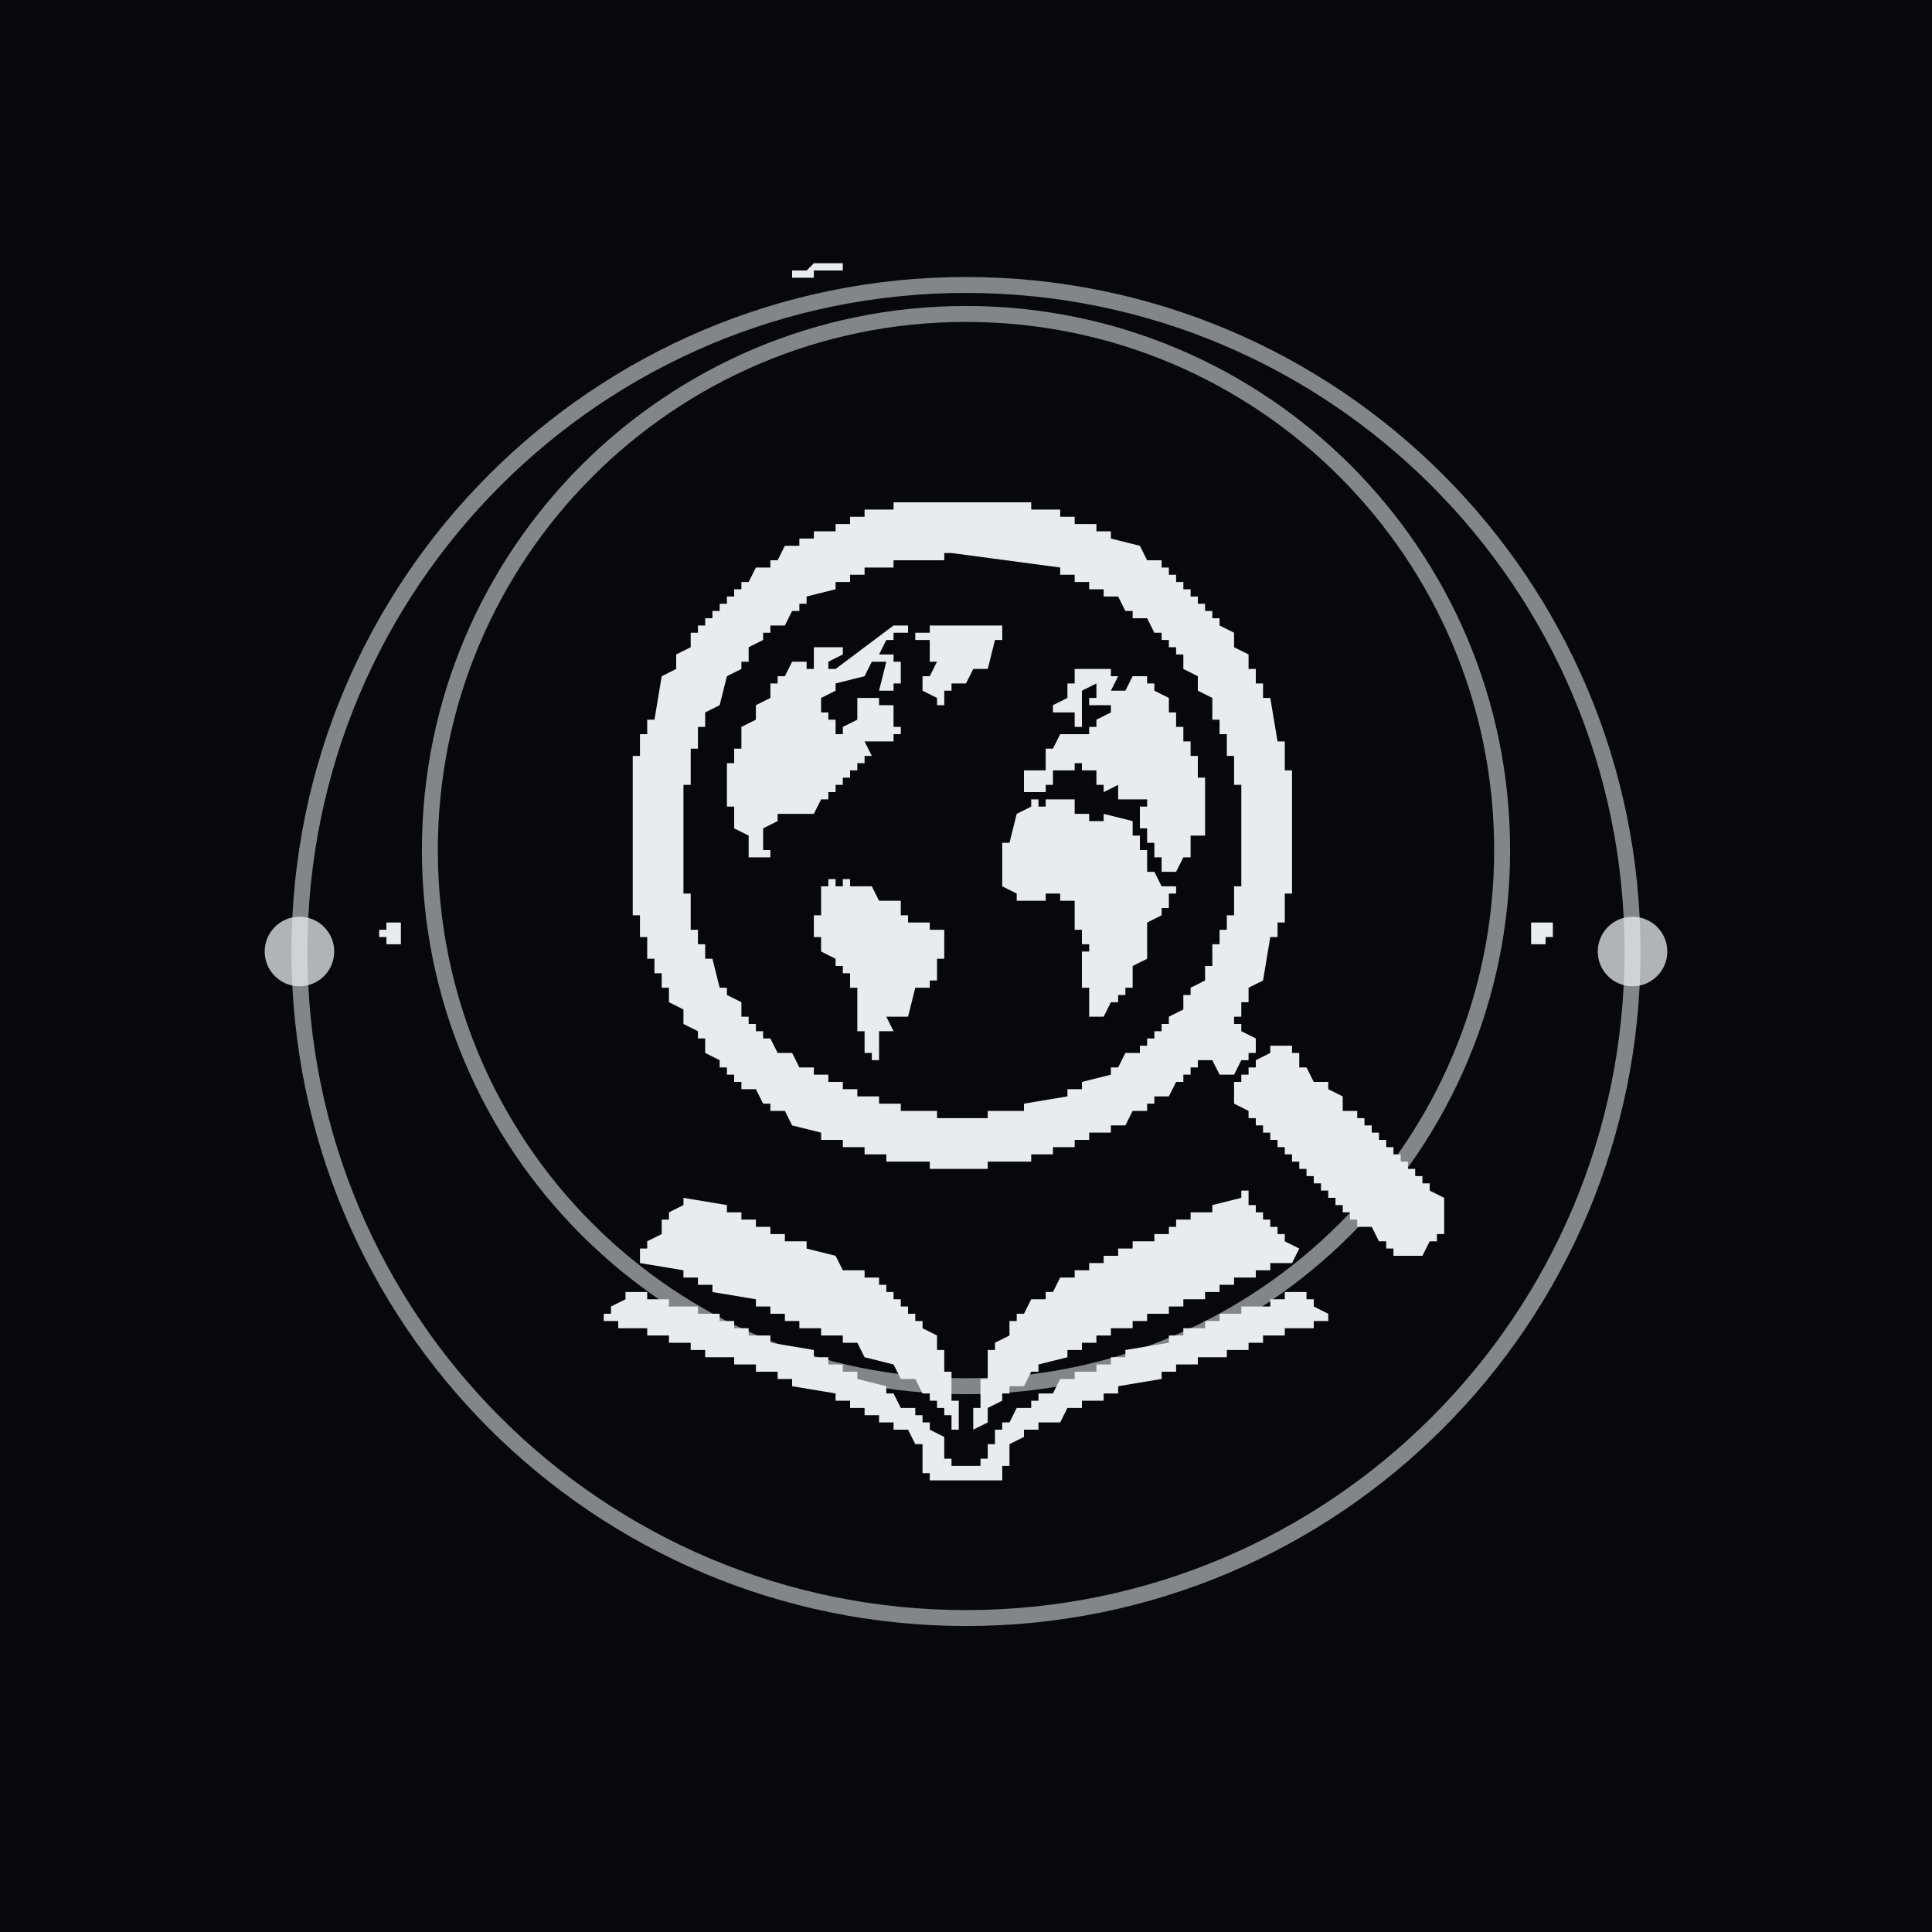
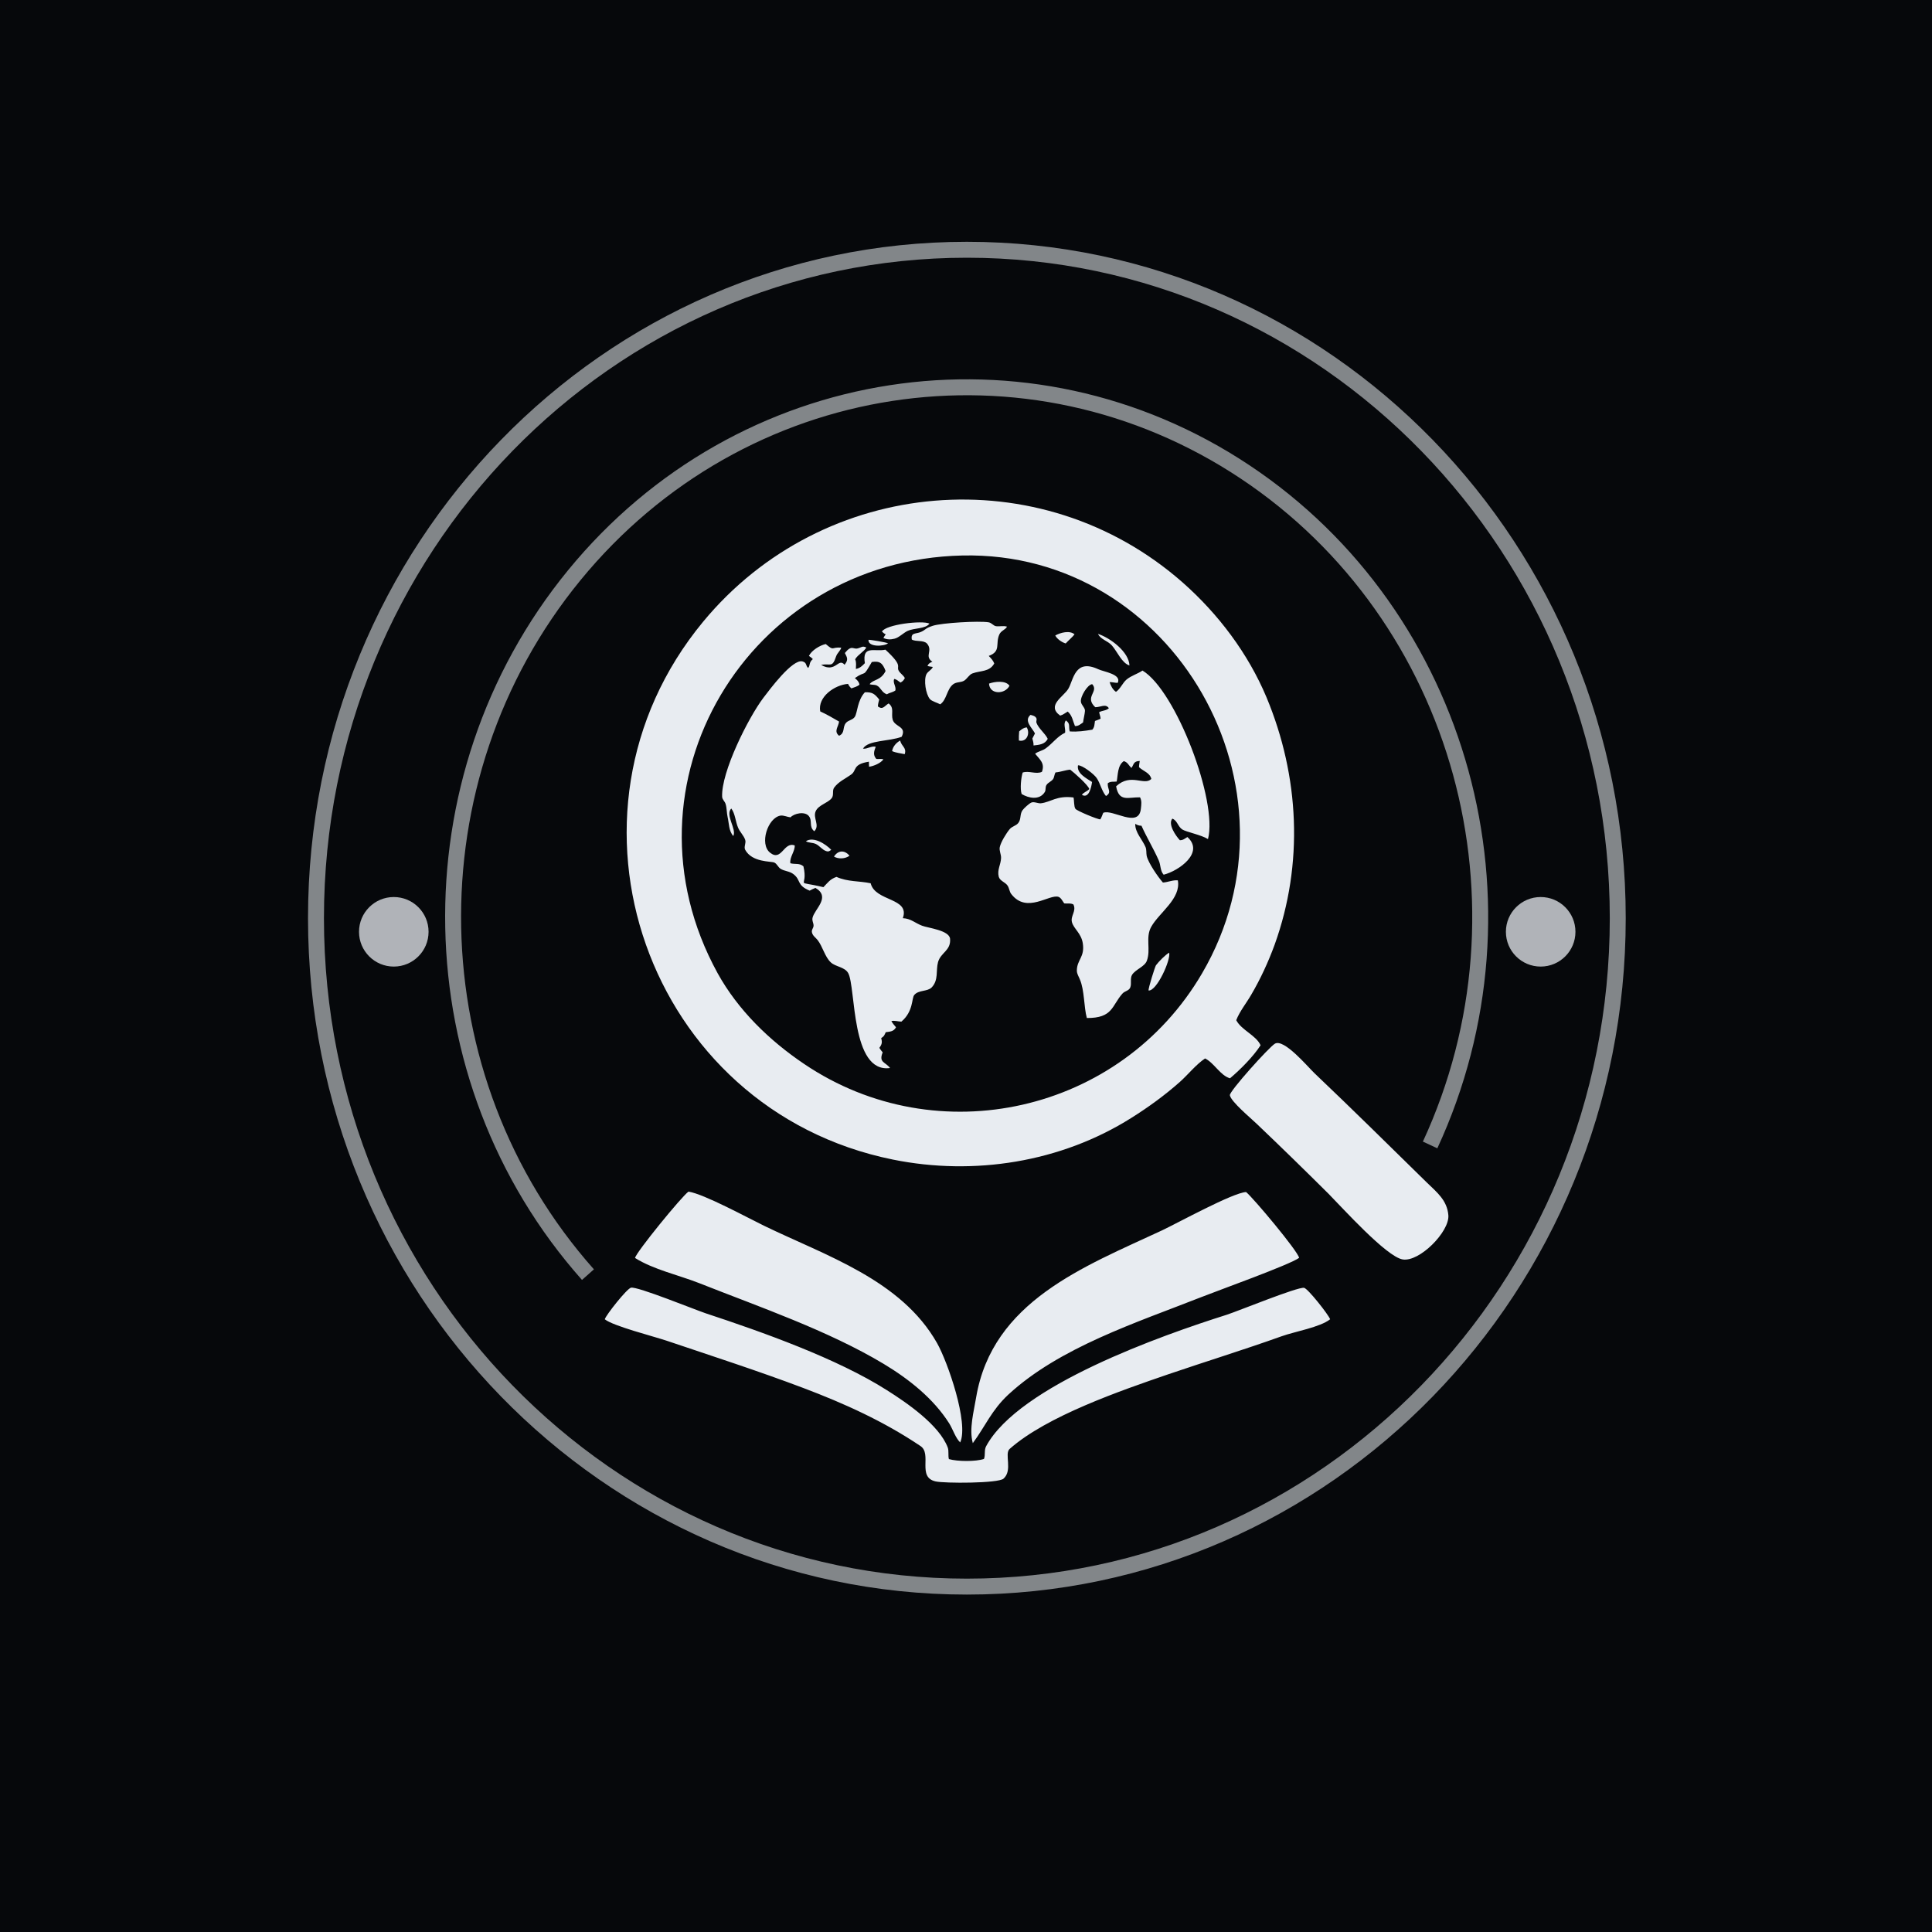
<svg xmlns="http://www.w3.org/2000/svg" width="32" height="32" viewBox="0 0 128 128">
  <rect width="128" height="128" rx="0" fill="#06080b" />
  <g color="#e8ecf1" transform="translate(2.56 2.56) scale(0.96)">
    <g fill="none" stroke="currentColor" stroke-width="1.1" opacity="0.55">
-       <circle cx="64" cy="63" r="46" />
-       <circle cx="64" cy="56" r="37" />
+       <ellipse cx="64.06" cy="60.7" rx="44.92" ry="46.13" />
+       <path d="M37.91 85.3 A35.44 36.55 0 1 1 96.03 76.35" />
    </g>
    <g fill="currentColor" opacity="0.75">
-       <circle cx="18" cy="63" r="2.4" />
-       <circle cx="110" cy="63" r="2.4" />
+       <circle cx="24.51" cy="61.64" r="2.4" />
+       <circle cx="103.66" cy="61.64" r="2.4" />
    </g>
-     <path fill="currentColor" fill-rule="evenodd" d="M59 32 L68.5 32 L68.5 32.5 L70.5 32.5 L70.5 33 L71.5 33 L71.5 33.5 L73 33.5 L73 34 L74 34 L74 34.5 L76 35 L76.5 36 L77.5 36 L77.5 36.5 L78 36.5 L78 37 L78.5 37 L78.5 37.5 L79 37.5 L79 38 L79.5 38 L79.5 38.5 L80 38.5 L80 39 L80.5 39 L80.5 39.5 L81 39.5 L81 40 L81.5 40 L81.5 40.5 L82.5 41 L82.5 42 L83.5 42.5 L83.5 43.5 L84 43.5 L84 44.5 L84.5 44.5 L84.5 45.5 L85 45.5 L85.5 48.5 L86 48.5 L86 50.5 L86.5 50.5 L86.5 59 L86 59 L86 61 L85.5 61 L85.5 62 L85 62 L84.5 65 L83.5 65.5 L83.5 66.5 L83 66.5 L83 67.5 L82.5 67.5 L82.5 68 L83 68 L83 68.5 L84 69 L84 70 L83.5 70 L83.5 70.5 L83 70.5 L82.5 71.5 L81.5 71.5 L81 70.5 L80 70.5 L80 71 L79.5 71 L79.5 71.5 L79 71.5 L79 72 L78.5 72 L78 73 L77 73 L77 73.5 L76.5 73.5 L76.5 74 L75.5 74 L75 75 L74 75 L74 75.5 L72.5 75.5 L72.5 76 L71.5 76 L71.5 76.5 L70 76.5 L70 77 L68.5 77 L68.5 77.5 L65.5 77.5 L65.5 78 L61.5 78 L61.5 77.5 L58.5 77.5 L58.5 77 L57 77 L57 76.5 L55.5 76.5 L55.5 76 L54 76 L54 75.5 L52 75 L51.5 74 L50.5 74 L50.5 73.5 L50 73.5 L49.5 72.5 L48.5 72.5 L48.5 72 L48 72 L48 71.5 L47.5 71.5 L47.5 71 L47 71 L47 70.5 L46 70 L46 69 L45.5 69 L45.5 68.5 L44.5 68 L44.5 67 L43.5 66.5 L43.5 65.5 L43 65.5 L43 64.5 L42.5 64.5 L42.5 63.5 L42 63.5 L42 62 L41.5 62 L41.5 60.5 L41 60.5 L41 49.5 L41.5 49.5 L41.5 48 L42 48 L42 47 L42.5 47 L43 44 L44 43.5 L44 42.5 L45 42 L45 41 L45.5 41 L45.5 40.5 L46 40.5 L46 40 L46.5 40 L46.5 39.5 L47 39.5 L47 39 L47.5 39 L47.5 38.5 L48 38.5 L48 38 L48.5 38 L48.5 37.5 L49 37.5 L49.5 36.5 L50.5 36.5 L50.5 36 L51 36 L51.5 35 L52.5 35 L52.5 34.5 L53.5 34.5 L53.5 34 L55 34 L55 33.5 L56 33.5 L56 33 L57 33 L57 32.5 L59 32.5 Z M62.5 35.5 L62.5 36 L59 36 L59 36.5 L57 36.5 L57 37 L56 37 L56 37.5 L55 37.5 L55 38 L53 38.5 L53 39 L52.5 39 L52.5 39.5 L52 39.5 L51.5 40.5 L50.5 40.5 L50.5 41 L50 41 L50 41.5 L49 42 L49 43 L48.5 43 L48.5 43.5 L47.5 44 L47 46 L46 46.5 L46 47.5 L45.5 47.5 L45.5 49 L45 49 L45 51.5 L44.5 51.5 L44.5 59 L45 59 L45 61.5 L45.5 61.5 L45.5 62.5 L46 62.5 L46 63.5 L46.5 63.5 L47 65.5 L47.5 65.5 L47.5 66 L48.5 66.5 L48.5 67.5 L49 67.5 L49 68 L49.5 68 L49.5 68.5 L50 68.5 L50 69 L50.5 69 L51 70 L52 70 L52.5 71 L53.5 71 L53.5 71.5 L54.5 71.5 L54.5 72 L55.5 72 L55.5 72.5 L56.5 72.5 L56.5 73 L58 73 L58 73.5 L59.5 73.5 L59.5 74 L62 74 L62 74.5 L65.5 74.5 L65.5 74 L68 74 L68 73.5 L71 73 L71 72.5 L72 72.5 L72 72 L74 71.5 L74 71 L74.5 71 L75 70 L76 70 L76 69.5 L76.5 69.5 L76.5 69 L77 69 L77 68.5 L77.5 68.5 L77.5 68 L78 68 L78 67.5 L79 67 L79 66 L79.5 66 L79.5 65.5 L80.5 65 L80.5 64 L81 64 L81 62.5 L81.5 62.5 L81.5 61.5 L82 61.5 L82 60.5 L82.5 60.5 L82.5 58.5 L83 58.5 L83 51.5 L82.5 51.5 L82.5 49.5 L82 49.5 L82 48 L81.5 48 L81.5 47 L81 47 L81 45.5 L80 45 L80 44 L79 43.5 L79 42.5 L78.5 42.5 L78.5 42 L78 42 L78 41.5 L77.5 41.5 L77.5 41 L77 41 L76.5 40 L75.5 40 L75.5 39.5 L75 39.5 L74.5 38.5 L73.5 38.5 L73.5 38 L72.5 38 L72.5 37.5 L71.5 37.5 L71.5 37 L70.5 37 L70.5 36.5 L63 35.5 Z M68.5 52.5 L69 52.5 L69 53 L69.5 53 L69.5 52.5 L71.5 52.5 L71.5 53.5 L72.5 53.5 L72.5 54 L73.5 54 L73.5 53.5 L75.5 54 L75.5 55 L76 55 L76 56 L76.5 56 L76.5 57.5 L77 57.5 L77.5 58.5 L78.5 58.5 L78.5 59 L78 59 L78 60 L77.5 60 L77.5 60.5 L76.5 61 L76.5 63.5 L75.5 64 L75.5 65.5 L75 65.5 L75 66 L74.5 66 L74.5 66.5 L74 66.5 L73.5 67.5 L72.5 67.5 L72.5 65.5 L72 65.5 L72 63 L72.5 63 L72.5 62.5 L72 62.5 L72 61.5 L71.5 61.5 L71.5 59.5 L70.5 59.5 L70.5 59 L69.5 59 L69.5 59.5 L67.5 59.5 L67.5 59 L66.5 58.5 L66.5 55.5 L67 55.5 L67.5 53.5 L68.5 53 Z M59 40.5 L60 40.5 L60 41 L59 41 L59 41.5 L58.5 41.5 L58 42.5 L59 42.5 L59 43 L59.5 43 L59.5 44.5 L59 44.5 L59 45 L58 45 L58.5 43 L57.5 43 L57 44 L55 44.5 L55 45 L54 45.5 L54 46.5 L54.5 46.5 L54.5 47 L55 47 L55 48 L55.5 48 L55.5 47.5 L56.5 47 L56.5 45.5 L58 45.5 L58 46 L59 46 L59 47.5 L59.5 47.5 L59.5 48 L59 48 L59 48.5 L57 48.5 L57.5 49.5 L57 49.5 L57 50 L56.5 50 L56.5 50.5 L56 50.5 L56 51 L55.5 51 L55.5 51.5 L55 51.5 L55 52 L54.5 52 L54.5 52.5 L54 52.5 L53.5 53.5 L51 53.5 L51 54 L50 54.5 L50 56 L50.5 56 L50.5 56.5 L49 56.5 L49 55 L48 54.5 L48 53 L47.5 53 L47.5 50 L48 50 L48 49 L48.5 49 L48.5 47.5 L49.5 47 L49.5 46 L50.5 45.5 L50.5 44.5 L51 44.5 L51 44 L51.5 44 L52 43 L53 43 L53 43.5 L53.5 43.5 L53.5 42 L55.5 42 L55.5 42.5 L54.5 43 L54.5 43.5 L55 43.5 Z M71.5 43.5 L74 43.5 L74 44 L74.5 44 L74 45 L75 45 L75.5 44 L76.5 44 L76.5 44.5 L77 44.5 L77 45 L78 45.5 L78 46.5 L78.5 46.5 L78.5 47.5 L79 47.5 L79 48.5 L79.5 48.5 L79.5 49.5 L80 49.5 L80 51 L80.5 51 L80.5 55 L79.5 55 L79.5 56.5 L79 56.5 L78.5 57.5 L77.5 57.5 L77.5 56.5 L77 56.5 L77 55.5 L76.5 55.5 L76.5 54.5 L76 54.5 L76 53 L76.5 53 L76.5 52.5 L74.5 52.5 L74.5 51.5 L73.5 52 L73.5 51.5 L73 51.5 L73 50.5 L72 50.5 L72 50 L71.5 50 L71.5 50.5 L70 50.5 L70 51.5 L69.5 51.5 L69.5 52 L68 52 L68 50.5 L69.5 50.5 L69.5 49 L70 49 L70.5 48 L72.5 48 L72.5 47.5 L73 47.5 L73 47 L74 46.5 L74 46 L72.5 46 L72.5 45.5 L73 45.5 L73 44.5 L72 45 L72 47.5 L71.5 47.5 L71.5 46.5 L70 46.5 L70 46 L71 45.5 L71 44.5 L71.5 44.5 L71.5 44 Z M54.5 58 L55 58 L55 58.5 L55.5 58.5 L55.5 58 L56 58 L56 58.5 L57.5 58.5 L58 59.5 L59.5 59.5 L59.5 60.5 L60 60.5 L60 61 L61.5 61 L61.5 61.5 L62.5 61.5 L62.5 63.5 L62 63.5 L62 65 L61.5 65 L61.5 65.5 L60.5 65.5 L60 67.5 L58.5 67.5 L59 68.5 L58 68.5 L58 70.5 L57.5 70.5 L57.5 70 L57 70 L57 68.5 L56.5 68.5 L56.5 65.5 L56 65.5 L56 64.5 L55.5 64.5 L55.5 64 L55 64 L55 63.5 L54 63 L54 62 L53.5 62 L53.5 60.5 L54 60.5 L54 58.5 L54.5 58.5 Z M61.5 40.5 L66.5 40.5 L66.5 41.5 L66 41.5 L65.5 43.5 L64.5 43.5 L64 44.5 L63 44.5 L63 45 L62.5 45 L62.5 46 L62 46 L62 45.5 L61 45 L61 44 L61.5 44 L62 43 L61.5 43 L61.5 41.5 L60.5 41.5 L60.5 41 L61.5 41 Z M103 61 L104.5 61 L104.5 62 L104 62 L104 62.5 L103 62.5 L103 61.5 Z M53.5 15.5 L55.5 15.5 L55.5 16 L53.5 16 L53.5 16.5 L52 16.5 L52 16 L53 16 Z M24 61 L25 61 L25 62.5 L24 62.5 L24 62 L23.5 62 L23.5 61.5 L24 61.5 Z" />
-     <path fill="currentColor" fill-rule="evenodd" d="M40.5 86.5 L42 86.5 L42 87 L43.5 87 L43.5 87.5 L45.5 87.5 L45.5 88 L47 88 L47 88.5 L48 88.5 L48 89 L49 89 L49 89.5 L50.5 89.5 L50.5 90 L53.5 90.5 L53.5 91 L54.5 91 L54.5 91.5 L55.5 91.5 L55.5 92 L56.5 92 L56.5 92.5 L58.5 93 L58.5 93.5 L59 93.5 L59.5 94.5 L60.5 94.5 L60.5 95 L61 95 L61 95.5 L61.5 95.5 L61.5 96 L62.5 96.5 L62.5 98 L63 98 L63 98.5 L65 98.5 L65 98 L65.5 98 L65.5 97 L66 97 L66 96 L66.5 96 L66.5 95.5 L67 95.5 L67.5 94.5 L68.5 94.5 L68.5 94 L69 94 L69 93.5 L70 93.5 L70.5 92.5 L71.5 92.5 L71.5 92 L73 92 L73 91.5 L74 91.5 L74 91 L75 91 L75 90.5 L78 90 L78 89.5 L79 89.5 L79 89 L80.5 89 L80.5 88.5 L81.5 88.5 L81.5 88 L83 88 L83 87.5 L85 87.5 L85 87 L86 87 L86 86.5 L87.5 86.5 L87.5 87 L88 87 L88 87.5 L89 88 L89 88.5 L88 88.5 L88 89 L86 89 L86 89.5 L84.5 89.5 L84.5 90 L83.5 90 L83.5 90.5 L82 90.5 L82 91 L80 91 L80 91.5 L78.5 91.5 L78.5 92 L77.5 92 L77.5 92.5 L74.5 93 L74.5 93.5 L73.5 93.5 L73.5 94 L72 94 L72 94.5 L71 94.5 L70.5 95.5 L69 95.5 L69 96 L68 96 L68 96.5 L67 97 L67 98.5 L66.5 98.5 L66.5 99.5 L61.5 99.5 L61.5 99 L61 99 L61 97 L60.5 97 L60 96 L59 96 L59 95.5 L58 95.5 L58 95 L57 95 L57 94.5 L56 94.5 L56 94 L55 94 L55 93.5 L52 93 L52 92.5 L51 92.5 L51 92 L49.5 92 L49.5 91.5 L48 91.5 L48 91 L46 91 L46 90.5 L45 90.5 L45 90 L43.5 90 L43.5 89.5 L42 89.5 L42 89 L40 89 L40 88.5 L39 88.5 L39 88 L39.5 88 L39.5 87.5 L40.5 87 Z M44.5 80 L47.5 80.5 L47.5 81 L48.5 81 L48.5 81.5 L49.5 81.5 L49.5 82 L50.5 82 L50.5 82.5 L51.5 82.5 L51.5 83 L53 83 L53 83.5 L55 84 L55.5 85 L57 85 L57 85.5 L58 85.5 L58 86 L58.5 86 L58.5 86.5 L59 86.5 L59 87 L59.5 87 L59.5 87.5 L60 87.5 L60 88 L60.5 88 L60.5 88.5 L61 88.5 L61 89 L62 89.5 L62 90.5 L62.5 90.5 L62.5 92 L63 92 L63 94 L63.5 94 L63.5 96 L63 96 L63 95 L62.5 95 L62.5 94.5 L62 94.5 L62 94 L61.5 94 L61.5 93.5 L61 93.5 L60.5 92.5 L59.5 92.5 L59 91.5 L57 91 L56.5 90 L55.5 90 L55.5 89.5 L54 89.5 L54 89 L52.5 89 L52.5 88.5 L51.5 88.5 L51.5 88 L50.5 88 L50.5 87.5 L49.5 87.5 L49.5 87 L46.5 86.5 L46.5 86 L45.5 86 L45.5 85.5 L44.5 85.5 L44.5 85 L41.5 84.5 L41.5 83.5 L42 83.5 L42 83 L43 82.5 L43 81.5 L43.5 81.5 L43.5 81 L44.5 80.5 Z M83 79.5 L83.5 79.5 L83.5 80.5 L84 80.5 L84 81 L84.5 81 L84.5 81.5 L85 81.5 L85 82 L85.5 82 L85.5 82.5 L86 82.5 L86 83 L87 83.5 L86.5 84.5 L85 84.5 L85 85 L84 85 L84 85.5 L82.5 85.5 L82.5 86 L81.5 86 L81.5 86.5 L80.5 86.5 L80.5 87 L79 87 L79 87.5 L78 87.5 L78 88 L76.5 88 L76.5 88.5 L75.5 88.5 L75.5 89 L74 89 L74 89.5 L73 89.5 L73 90 L72 90 L72 90.5 L71 90.5 L71 91 L69 91.5 L69 92 L68.5 92 L68 93 L67 93 L67 93.5 L66.5 93.5 L66.5 94 L65.5 94.5 L65.5 95.5 L64.5 96 L64.5 94.5 L65 94.5 L65 92.5 L65.5 92.5 L65.5 90.5 L66 90.5 L66 90 L67 89.5 L67 88.5 L67.5 88.5 L67.5 88 L68 88 L68.5 87 L69.5 87 L69.5 86.5 L70 86.5 L70.5 85.5 L71.5 85.5 L71.5 85 L72.5 85 L72.5 84.5 L73.5 84.5 L73.5 84 L74.5 84 L74.5 83.5 L75.5 83.5 L75.5 83 L77 83 L77 82.5 L78 82.5 L78 82 L78.5 82 L78.5 81.5 L79.5 81.5 L79.5 81 L81 81 L81 80.5 L83 80 Z M85 69.5 L86.5 69.5 L86.5 70 L87 70 L87 71 L87.5 71 L88 72 L89 72 L89 72.5 L90 73 L90 74 L91 74 L91 74.5 L91.5 74.5 L91.5 75 L92 75 L92 75.5 L92.5 75.5 L92.5 76 L93 76 L93 76.5 L93.5 76.5 L93.5 77 L94 77 L94 77.5 L94.5 77.5 L94.5 78 L95 78 L95 78.5 L95.5 78.5 L95.5 79 L96 79 L96 79.5 L97 80 L97 82.5 L96.5 82.5 L96.5 83 L96 83 L95.5 84 L93.5 84 L93.5 83.5 L93 83.5 L93 83 L92.5 83 L92 82 L91 82 L91 81.5 L90.5 81.5 L90.5 81 L90 81 L90 80.5 L89.5 80.5 L89.5 80 L89 80 L89 79.5 L88.5 79.5 L88.5 79 L88 79 L88 78.5 L87.5 78.5 L87.5 78 L87 78 L87 77.5 L86.5 77.5 L86.5 77 L86 77 L86 76.5 L85.5 76.5 L85.5 76 L85 76 L85 75.5 L84.5 75.5 L84.5 75 L84 75 L84 74.5 L83.5 74.5 L83.5 74 L82.5 73.5 L82.5 72 L83 72 L83 71.5 L83.5 71.5 L83.5 71 L84 71 L84 70.5 L85 70 Z" />
+     <path fill="currentColor" fill-rule="evenodd" d="M82.65 67.74 C83.01 68.43 84.02 68.78 84.33 69.47 C83.82 70.26 82.94 71.14 82.22 71.75 C81.55 71.56 81.13 70.69 80.5 70.38 C79.88 70.79 79.33 71.49 78.76 72 C77.71 72.93 76.58 73.75 75.4 74.49 C70.54 77.55 64.55 78.49 58.96 77.36 C41.98 73.93 34.84 53.58 45.85 40.25 C54.15 30.2 69.15 28.91 78.95 37.53 C81.41 39.7 83.47 42.43 84.74 45.46 C87.01 50.91 87.31 56.95 85.3 62.53 C84.86 63.73 84.32 64.9 83.68 65.99 C83.35 66.56 82.88 67.14 82.65 67.74 Z M63.74 35.67 C48.96 36 39.68 51.44 46.86 64.5 C48.27 67.05 50.44 69.15 52.83 70.76 C62.03 76.98 74.67 74.12 80.29 64.51 C87.73 51.79 78.38 35.34 63.74 35.67 Z M74.47 44.46 C74.28 44.46 74.07 44.4 73.91 44.41 C73.99 44.64 74.11 44.92 74.35 45.08 C74.66 44.87 74.8 44.47 75.08 44.23 C75.42 43.95 75.83 43.85 76.18 43.61 C78.49 44.99 81.39 52.64 80.7 55.24 C80.23 54.95 79.2 54.75 78.93 54.58 C78.61 54.37 78.59 53.96 78.24 53.83 C77.92 54.21 78.47 55.01 78.76 55.32 C78.99 55.32 79.09 55.21 79.28 55.1 C80.47 56.17 78.7 57.43 77.64 57.7 C77.39 57.42 77.45 57.04 77.3 56.71 C76.94 55.89 76.48 55.15 76.11 54.32 C75.93 54.32 75.82 54.27 75.68 54.19 C75.66 54.78 76.17 55.27 76.39 55.79 C76.47 55.99 76.43 56.2 76.47 56.4 C76.58 56.89 77.26 57.87 77.59 58.24 C77.93 58.22 78.29 58.05 78.62 58.09 C78.85 59.36 77.33 60.31 76.78 61.3 C76.37 62.04 76.77 62.86 76.48 63.64 C76.33 64.05 75.7 64.23 75.46 64.61 C75.31 64.86 75.44 65.2 75.34 65.47 C75.26 65.71 74.96 65.72 74.8 65.9 C74.05 66.74 74.15 67.6 72.34 67.59 C72.13 66.83 72.18 65.67 71.86 64.93 C71.78 64.72 71.65 64.55 71.65 64.31 C71.66 63.55 72.21 63.39 72.06 62.43 C71.95 61.73 71.43 61.43 71.31 60.97 C71.2 60.54 71.64 60.2 71.41 59.75 C71.18 59.64 71.02 59.71 70.78 59.68 C70.67 59.54 70.57 59.3 70.39 59.23 C69.76 59.01 68.2 60.42 67.13 59.04 C66.99 58.87 66.99 58.62 66.86 58.44 C66.7 58.21 66.34 58.13 66.26 57.84 C66.14 57.35 66.4 57.02 66.42 56.55 C66.43 56.3 66.28 56.04 66.33 55.8 C66.4 55.45 66.79 54.82 67.02 54.55 C67.18 54.36 67.44 54.33 67.6 54.14 C67.82 53.88 67.7 53.53 67.9 53.25 C68.01 53.1 68.35 52.79 68.51 52.72 C68.69 52.64 68.97 52.79 69.17 52.77 C69.86 52.69 70.26 52.22 71.42 52.37 C71.47 52.56 71.44 52.99 71.55 53.15 C71.64 53.29 73.09 53.89 73.27 53.88 C73.36 53.74 73.4 53.59 73.47 53.43 C74.1 53.14 75.93 54.54 76.07 53.14 C76.1 52.86 76.14 52.6 76.01 52.36 C75.2 52.34 74.56 52.71 74.36 51.6 C75.38 50.65 76.29 51.59 76.79 51.09 C76.69 50.66 76.24 50.56 75.94 50.28 C75.94 50.13 75.97 50 75.99 49.85 C75.55 49.86 75.59 50.09 75.42 50.33 C75.22 50.16 75.17 49.94 74.89 49.86 C74.45 50.16 74.49 50.82 74.4 51.27 C74.18 51.3 74 51.24 73.79 51.38 C73.73 51.78 74.1 52 73.66 52.27 C73.36 51.91 73.27 51.4 73.02 51.03 C72.83 50.75 72.02 50.13 71.73 50.15 C71.62 50.7 72.3 51.04 72.7 51.3 C72.65 51.65 72.49 52.47 72 52.19 C72.1 52.02 72.33 51.97 72.51 51.79 C72.44 51.52 71.46 50.65 71.19 50.45 C70.84 50.48 70.54 50.61 70.18 50.64 C70.09 50.78 70.1 50.97 70.01 51.1 C69.89 51.27 69.67 51.33 69.56 51.5 C69.45 51.66 69.53 51.84 69.44 51.99 C69.07 52.59 68.3 52.41 67.84 52.13 C67.72 51.76 67.8 51.01 67.91 50.65 C68.33 50.5 68.83 50.79 69.24 50.6 C69.46 50 69.09 49.75 68.77 49.35 C69 49.17 69.29 49.15 69.53 48.96 C70.01 48.6 70.31 48.15 70.84 47.9 C70.88 47.59 70.7 47.31 70.89 47.05 C71.23 47.29 71.06 47.47 71.16 47.81 C71.7 47.85 72.17 47.78 72.72 47.69 C72.88 47.5 72.86 47.33 72.9 47.09 C73.04 47.03 73.17 47 73.29 46.93 C73.28 46.77 73.21 46.63 73.19 46.48 C73.43 46.36 73.68 46.38 73.86 46.21 C73.64 45.87 73.27 46.15 72.92 46.14 C72.15 45.42 73.19 45.07 72.71 44.55 C72.39 44.57 71.88 45.41 71.93 45.76 C71.95 45.99 72.23 46.18 72.21 46.4 C72.19 46.65 72.11 46.93 72.08 47.19 C71.88 47.33 71.75 47.45 71.52 47.44 C71.37 47.09 71.34 46.72 71.02 46.44 C70.84 46.54 70.71 46.66 70.5 46.72 C69.53 46.02 70.73 45.42 71.06 44.87 C71.42 44.27 71.5 42.76 73.13 43.52 C73.51 43.7 74.76 43.86 74.47 44.46 Z M54.32 41.78 C54.93 42.3 54.67 41.97 55.39 42.03 C55.33 42.25 55.12 42.39 55.04 42.62 C54.76 43.46 54.66 43.09 54 43.22 C55.02 43.81 55.18 42.69 55.62 43.21 C55.9 42.86 55.8 42.72 55.64 42.4 C56.12 41.8 56.21 42.17 56.53 42.08 C56.8 42.01 56.84 41.89 57.12 42.02 C56.97 42.3 56.55 42.5 56.35 42.83 C56.45 43.08 56.4 43.25 56.4 43.5 C56.67 43.45 56.83 43.3 57.02 43.1 C56.82 41.83 57.68 42.33 58.44 42.17 C59.71 43.34 59.16 43.28 59.36 43.63 C59.47 43.82 59.68 43.93 59.78 44.13 C59.69 44.29 59.64 44.35 59.48 44.44 C59.31 44.33 59.23 44.22 59.04 44.19 C58.94 44.48 59.18 44.68 59.13 44.98 C58.93 45.13 58.75 45.12 58.54 45.25 C58.18 45.13 58.13 44.78 57.84 44.64 C57.69 44.57 57.5 44.61 57.35 44.55 C57.59 44.21 58.13 44.31 58.45 43.64 C58.25 43.11 58.06 42.93 57.5 43.02 C56.83 44.18 57.16 43.55 56.33 44.13 C56.49 44.27 56.6 44.36 56.65 44.58 C56.5 44.72 56.3 44.76 56.09 44.84 C55.98 44.74 55.92 44.66 55.86 44.53 C54.93 44.6 53.75 45.43 53.94 46.43 C54.36 46.62 54.85 46.9 55.24 47.13 C55.19 47.51 54.86 47.8 55.24 48.11 C55.67 47.92 55.46 47.53 55.71 47.23 C55.87 47.03 56.18 47.03 56.33 46.8 C56.51 46.51 56.5 45.67 57.02 45.11 C57.54 45.09 57.7 45.22 58.01 45.61 C57.97 45.78 57.92 45.92 57.92 46.09 C58.27 46.34 58.37 46.05 58.66 45.88 C59.07 46.19 58.82 46.58 58.94 47 C59.09 47.52 59.93 47.45 59.56 48.18 C58.71 48.51 57.24 48.4 56.89 49 C57.19 49.04 57.47 48.79 57.77 48.87 C57.66 49.16 57.56 49.43 57.81 49.71 C58.02 49.73 58.15 49.68 58.3 49.74 C58.1 50.01 57.64 50.2 57.31 50.25 C57.3 50.13 57.3 50 57.3 49.9 C56.15 50.08 56.48 50.5 56.07 50.79 C55.65 51.09 55.21 51.27 54.9 51.69 C54.75 51.9 54.9 52.2 54.73 52.42 C54.44 52.77 53.83 52.88 53.63 53.31 C53.41 53.78 53.94 54.29 53.53 54.7 C53.14 54.39 53.42 53.99 53.16 53.66 C52.88 53.3 52.13 53.47 51.89 53.74 C51.67 53.72 51.42 53.59 51.2 53.62 C50.31 53.77 49.73 55.59 50.48 56.18 C51.28 56.82 51.42 55.39 52.18 55.68 C52.2 56.09 51.81 56.5 51.88 56.91 C52.22 57 52.5 56.88 52.78 57.12 C53.15 58.7 52.03 58.05 54.16 58.56 C54.47 58.24 54.61 58.01 55.06 57.85 C55.85 58.2 56.61 58.12 57.42 58.29 C57.74 59.57 60.15 59.27 59.64 60.7 C60.19 60.72 60.49 61.04 60.97 61.22 C61.38 61.38 62.84 61.53 62.9 62.12 C62.97 62.94 62.26 63.06 62.07 63.73 C61.91 64.32 62.12 64.97 61.63 65.48 C61.33 65.78 60.73 65.64 60.43 66 C60.24 66.22 60.38 67.13 59.54 67.84 C59.3 67.83 59.08 67.75 58.85 67.8 C58.93 67.96 59.05 68.08 59.17 68.23 C59 68.53 58.78 68.52 58.46 68.57 C58.38 68.75 58.35 68.86 58.15 68.97 C58.22 69.27 58.21 69.39 58.02 69.65 C58.09 69.76 58.16 69.86 58.25 69.96 C57.96 70.67 58.43 70.61 58.76 71.04 C56.04 71.42 56.41 65.46 55.87 64.49 C55.63 64.06 55 64.06 54.67 63.75 C54.26 63.37 54.11 62.66 53.76 62.21 C53.62 62.03 53.43 61.93 53.37 61.69 C53.32 61.49 53.48 61.39 53.48 61.21 C53.48 61.02 53.36 60.89 53.41 60.67 C53.55 60.06 54.69 59.25 53.61 58.61 C53.47 58.66 53.34 58.73 53.21 58.8 C52.29 58.42 52.63 58.07 52.09 57.66 C51.82 57.45 51.47 57.46 51.2 57.29 C51.03 57.18 50.96 56.95 50.77 56.86 C50.54 56.76 49.24 56.86 48.76 55.98 C48.65 55.77 48.84 55.52 48.76 55.29 C48.66 54.99 48.39 54.75 48.27 54.45 C48.09 54.04 48.07 53.47 47.8 53.13 C47.36 53.59 48.19 54.55 47.94 55.03 C47.62 54.67 47.65 54.16 47.55 53.73 C47.48 53.43 47.5 53.11 47.41 52.82 C47.36 52.64 47.18 52.52 47.17 52.32 C47.1 50.61 48.97 46.88 50.01 45.5 C50.43 44.95 52.03 42.78 52.72 42.98 C53.04 43.07 52.92 43.29 53.11 43.43 C53.26 43.24 53.15 43.05 53.43 42.82 C53.36 42.74 53.28 42.68 53.16 42.6 C53.34 42.22 53.91 41.87 54.32 41.78 Z M66.83 40.58 C66.73 40.79 66.42 40.85 66.3 41.12 C66.01 41.77 66.44 42.28 65.57 42.6 C65.73 42.77 65.87 42.91 65.95 43.12 C65.62 43.72 65 43.6 64.44 43.81 C64.22 43.89 64.08 44.18 63.87 44.31 C63.63 44.45 63.34 44.38 63.11 44.56 C62.67 44.9 62.67 45.64 62.22 45.94 C62.04 45.84 61.64 45.73 61.51 45.58 C61.22 45.24 61.07 44.26 61.27 43.86 C61.39 43.64 61.62 43.58 61.71 43.36 C61.58 43.34 61.45 43.33 61.34 43.29 C61.42 43.12 61.51 43.07 61.68 43 C61.1 42.62 61.74 42.25 61.31 41.75 C61.07 41.49 60.55 41.64 60.26 41.47 C60.17 40.96 60.56 41.1 60.9 40.94 C61.25 40.78 61.16 40.7 61.71 40.52 C62.34 40.32 64.86 40.17 65.56 40.28 C65.78 40.32 65.88 40.52 66.08 40.55 C66.34 40.58 66.57 40.5 66.83 40.58 Z M61.48 40.37 C61.21 40.74 60.41 40.67 59.98 40.87 C59.69 41 59.37 41.34 59.07 41.41 C58.8 41.48 58.54 41.48 58.3 41.36 C58.34 41.29 58.4 41.18 58.46 41.11 C58.35 41.06 58.28 41 58.2 40.92 C58.46 40.43 60.97 40.13 61.48 40.37 Z M78.02 63.08 C78.15 63.57 77.16 65.75 76.6 65.69 C76.57 65.54 77.05 64.03 77.11 63.95 C77.31 63.68 77.76 63.23 78.02 63.08 Z M68.45 46.67 C68.57 46.7 68.79 46.74 68.86 46.91 C68.9 47 68.83 47.11 68.86 47.21 C69.02 47.63 69.46 47.94 69.64 48.32 C69.46 48.7 69.05 48.74 68.66 48.78 C68.67 48.64 68.63 48.47 68.58 48.3 C68.64 48.18 68.7 48.06 68.76 47.95 C68.57 47.57 67.97 47.08 68.45 46.67 Z M67 44.66 C66.69 45.27 65.62 45.28 65.59 44.51 C65.97 44.37 66.74 44.27 67 44.66 Z M73.11 41.08 C73.97 41.36 75.25 42.33 75.28 43.26 C74.75 43.09 74.44 42.3 74.07 41.88 C73.78 41.55 73.29 41.47 73.11 41.08 Z M71.49 41.11 C71.39 41.26 71.06 41.54 70.88 41.74 C70.61 41.66 70.28 41.43 70.16 41.19 C70.52 40.99 71.15 40.82 71.49 41.11 Z M59.46 48.44 C59.54 48.85 59.92 48.92 59.77 49.38 C59.49 49.32 59.17 49.29 58.9 49.17 C58.95 48.86 59.18 48.59 59.46 48.44 Z M68.19 47.53 C68.44 47.94 68.2 48.57 67.65 48.44 C67.64 48.24 67.65 48.02 67.67 47.81 C67.85 47.65 67.97 47.56 68.19 47.53 Z M54.7 55.98 C54.59 56.06 54.52 56.13 54.35 56.07 C54.09 55.99 53.89 55.7 53.64 55.58 C53.4 55.47 53.13 55.51 52.95 55.39 C53.48 55.04 54.31 55.58 54.7 55.98 Z M55.96 56.39 C55.66 56.61 55.2 56.63 54.89 56.45 C55.15 56.03 55.6 55.96 55.96 56.39 Z M57.27 41.49 C57.36 41.47 58.48 41.66 58.62 41.73 C58.35 41.95 57.23 42.01 57.27 41.49 Z" />
+     <path fill="currentColor" fill-rule="evenodd" d="M62.82 98.03 C63.42 98.2 64.66 98.21 65.24 98.02 C65.35 97.74 65.24 97.41 65.39 97.14 C67.65 92.95 77.53 89.48 81.99 88.07 C82.79 87.81 86.87 86.14 87.33 86.21 C87.59 86.25 89.03 88.08 89.13 88.38 C88.44 88.93 86.68 89.23 85.79 89.55 C83.19 90.48 80.56 91.29 77.95 92.18 C74.69 93.3 69.57 95.06 67.01 97.33 C66.63 97.67 67.24 98.8 66.59 99.38 C66.22 99.71 62.52 99.71 61.9 99.57 C60.61 99.28 61.67 97.67 60.86 97.13 C58.32 95.42 55.6 94.19 52.74 93.11 C49.64 91.94 46.48 90.92 43.34 89.86 C42.45 89.56 39.65 88.85 39.07 88.38 C39.16 88.08 40.59 86.27 40.88 86.2 C41.32 86.1 45.29 87.72 46.04 87.97 C49.95 89.26 55.11 91.09 58.55 93.28 C59.91 94.14 62.15 95.67 62.74 97.23 C62.83 97.48 62.75 97.78 62.82 98.03 Z M44.85 79.57 C45.93 79.74 48.9 81.36 50.05 81.92 C54.31 83.99 59.52 85.65 62 90.02 C62.74 91.33 64.2 95.54 63.6 96.88 C63.28 96.58 63.1 95.99 62.85 95.58 C61.76 93.85 60.05 92.5 58.32 91.46 C54.49 89.16 49.74 87.53 45.57 85.88 C44.17 85.33 42.43 84.95 41.16 84.15 C41.21 83.78 44.42 79.85 44.85 79.57 Z M83.33 79.6 C83.85 80.03 86.89 83.66 86.99 84.14 C86.37 84.61 81.32 86.42 80.19 86.87 C75.77 88.61 70.45 90.32 66.92 93.58 C65.77 94.65 65.34 95.75 64.47 96.93 C64.2 95.95 64.54 94.75 64.7 93.77 C65.82 87.14 72.15 84.75 77.52 82.25 C78.62 81.73 82.42 79.64 83.33 79.6 Z M85.32 69.36 C85.95 69 87.57 70.94 88.05 71.4 C90.66 73.88 93.23 76.42 95.8 78.94 C96.5 79.62 97.21 80.17 97.29 81.21 C97.37 82.34 95.29 84.45 94.13 84.25 C93.01 84.06 89.97 80.68 89.02 79.72 C87.38 78.09 85.72 76.47 84.05 74.88 C83.67 74.51 82.29 73.37 82.21 72.92 C82.16 72.66 84.91 69.6 85.32 69.36 Z" />
  </g>
</svg>
